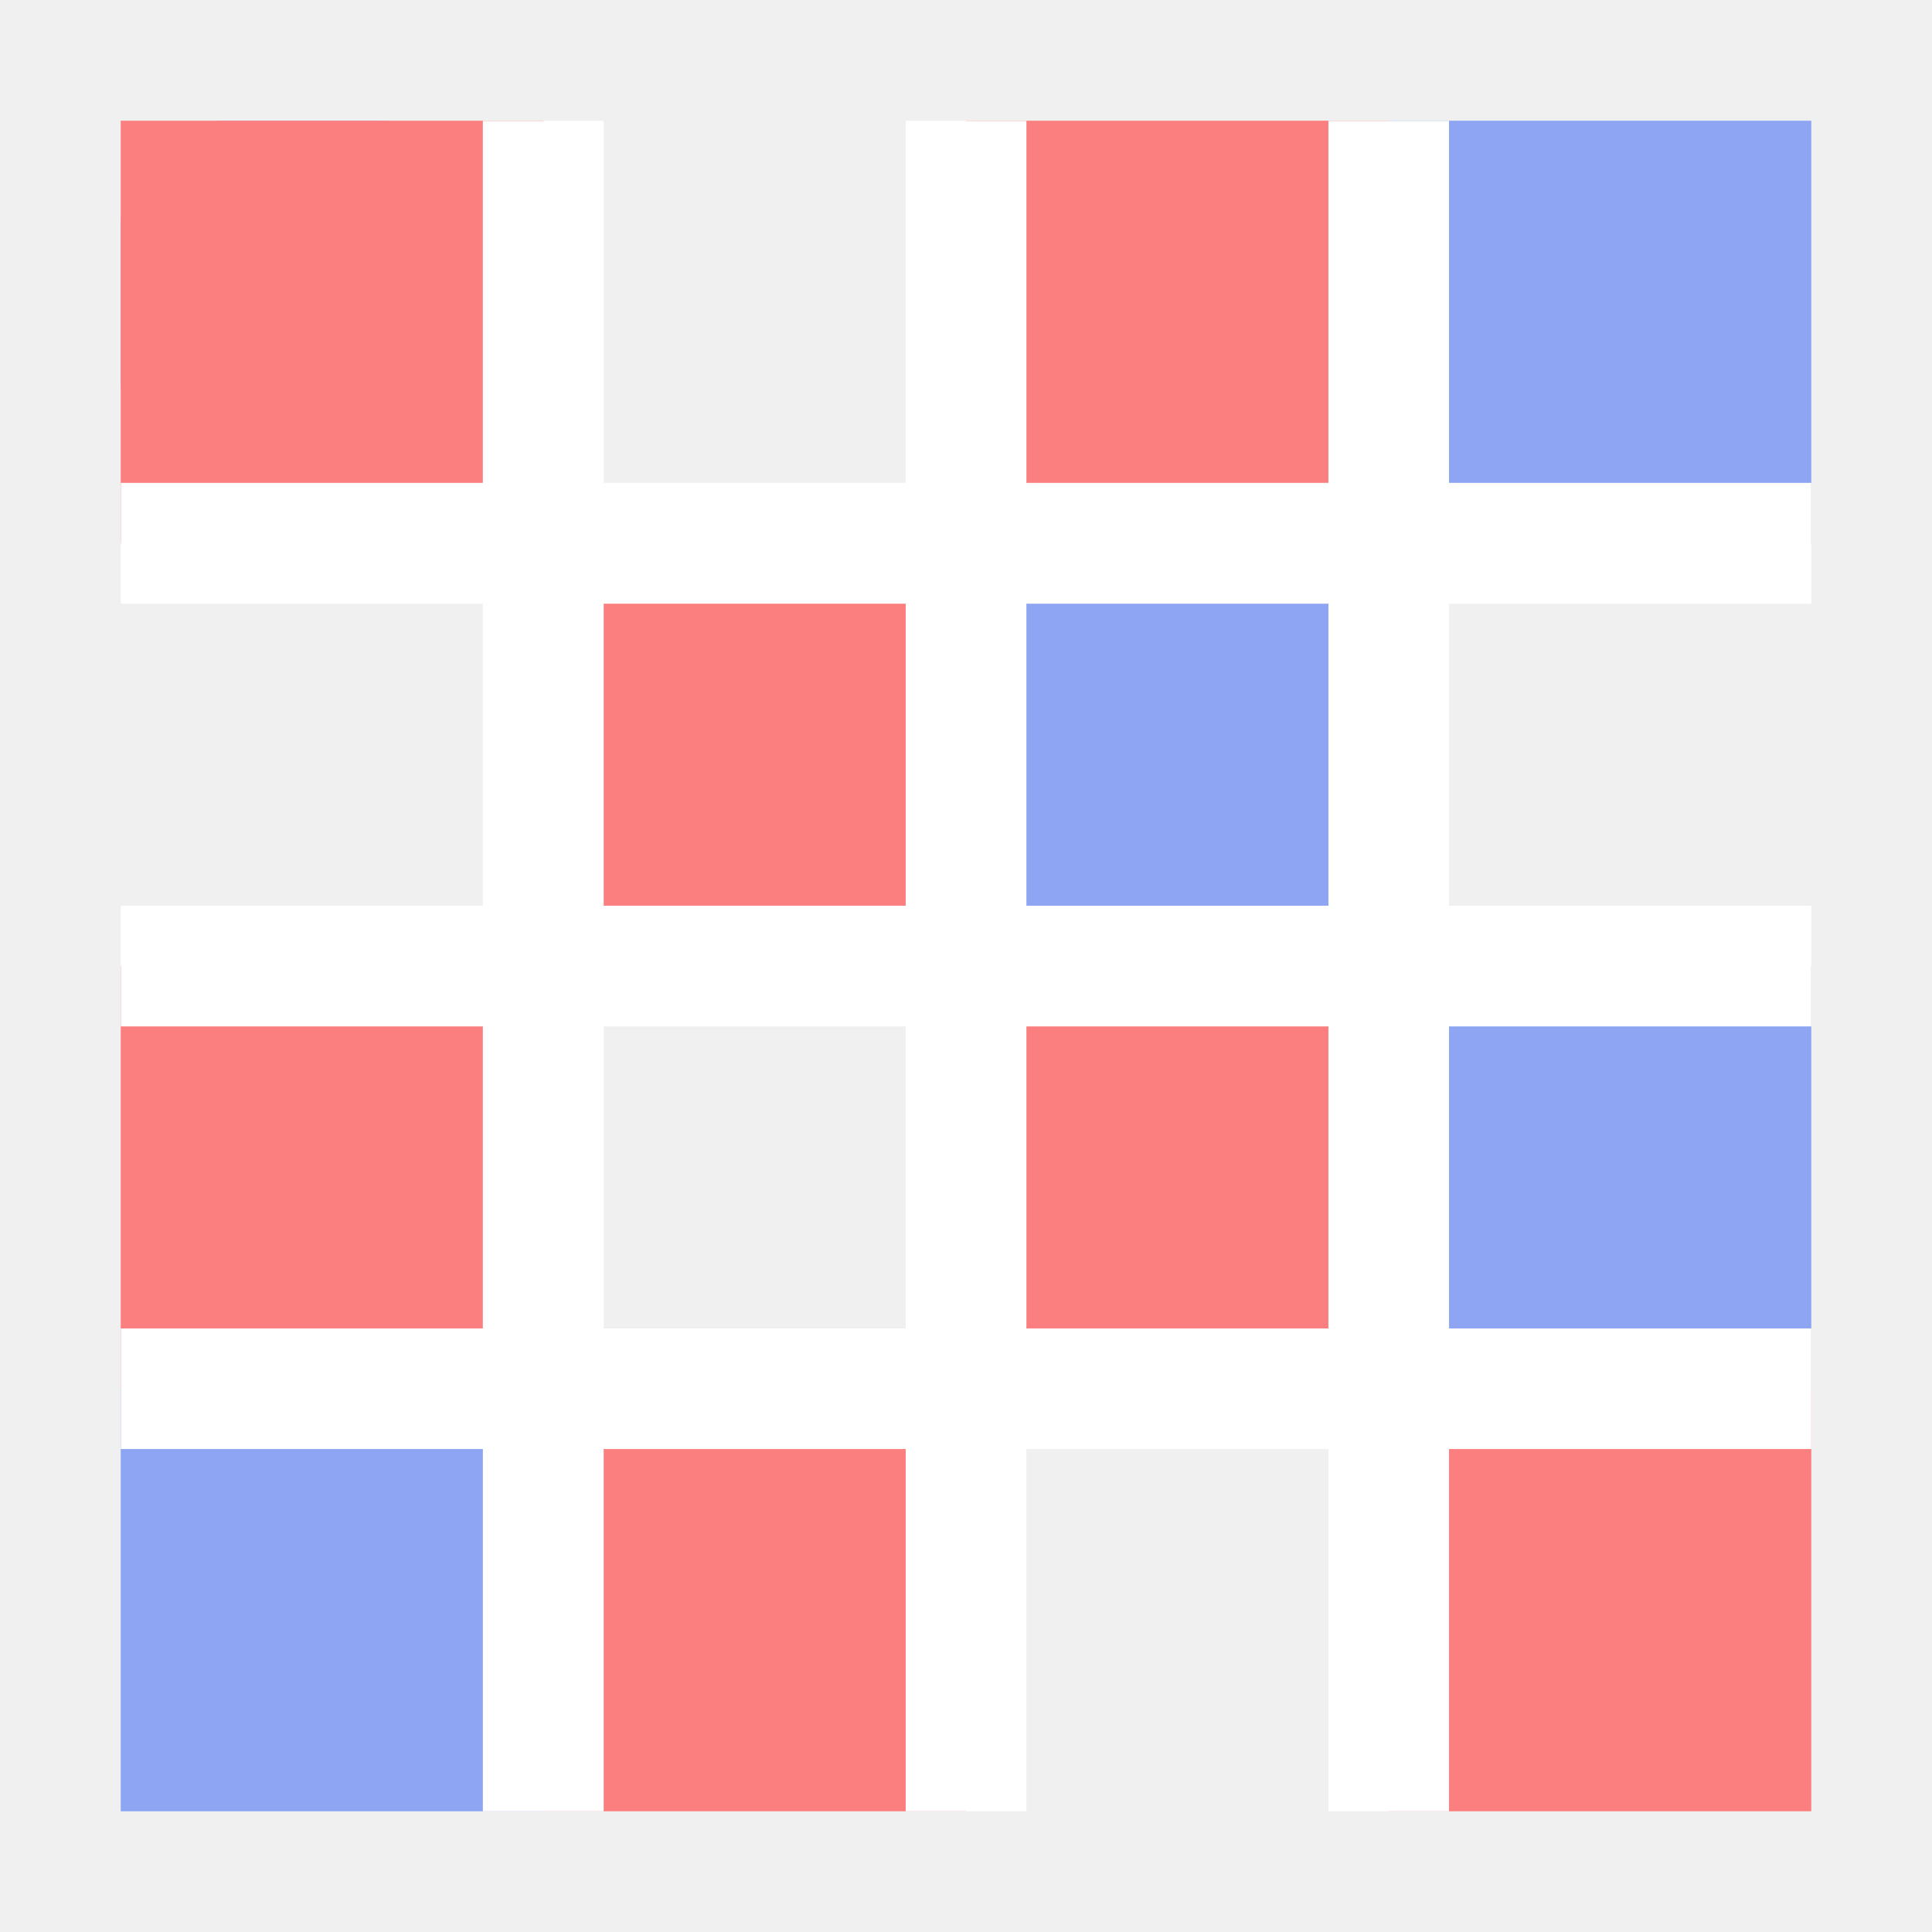
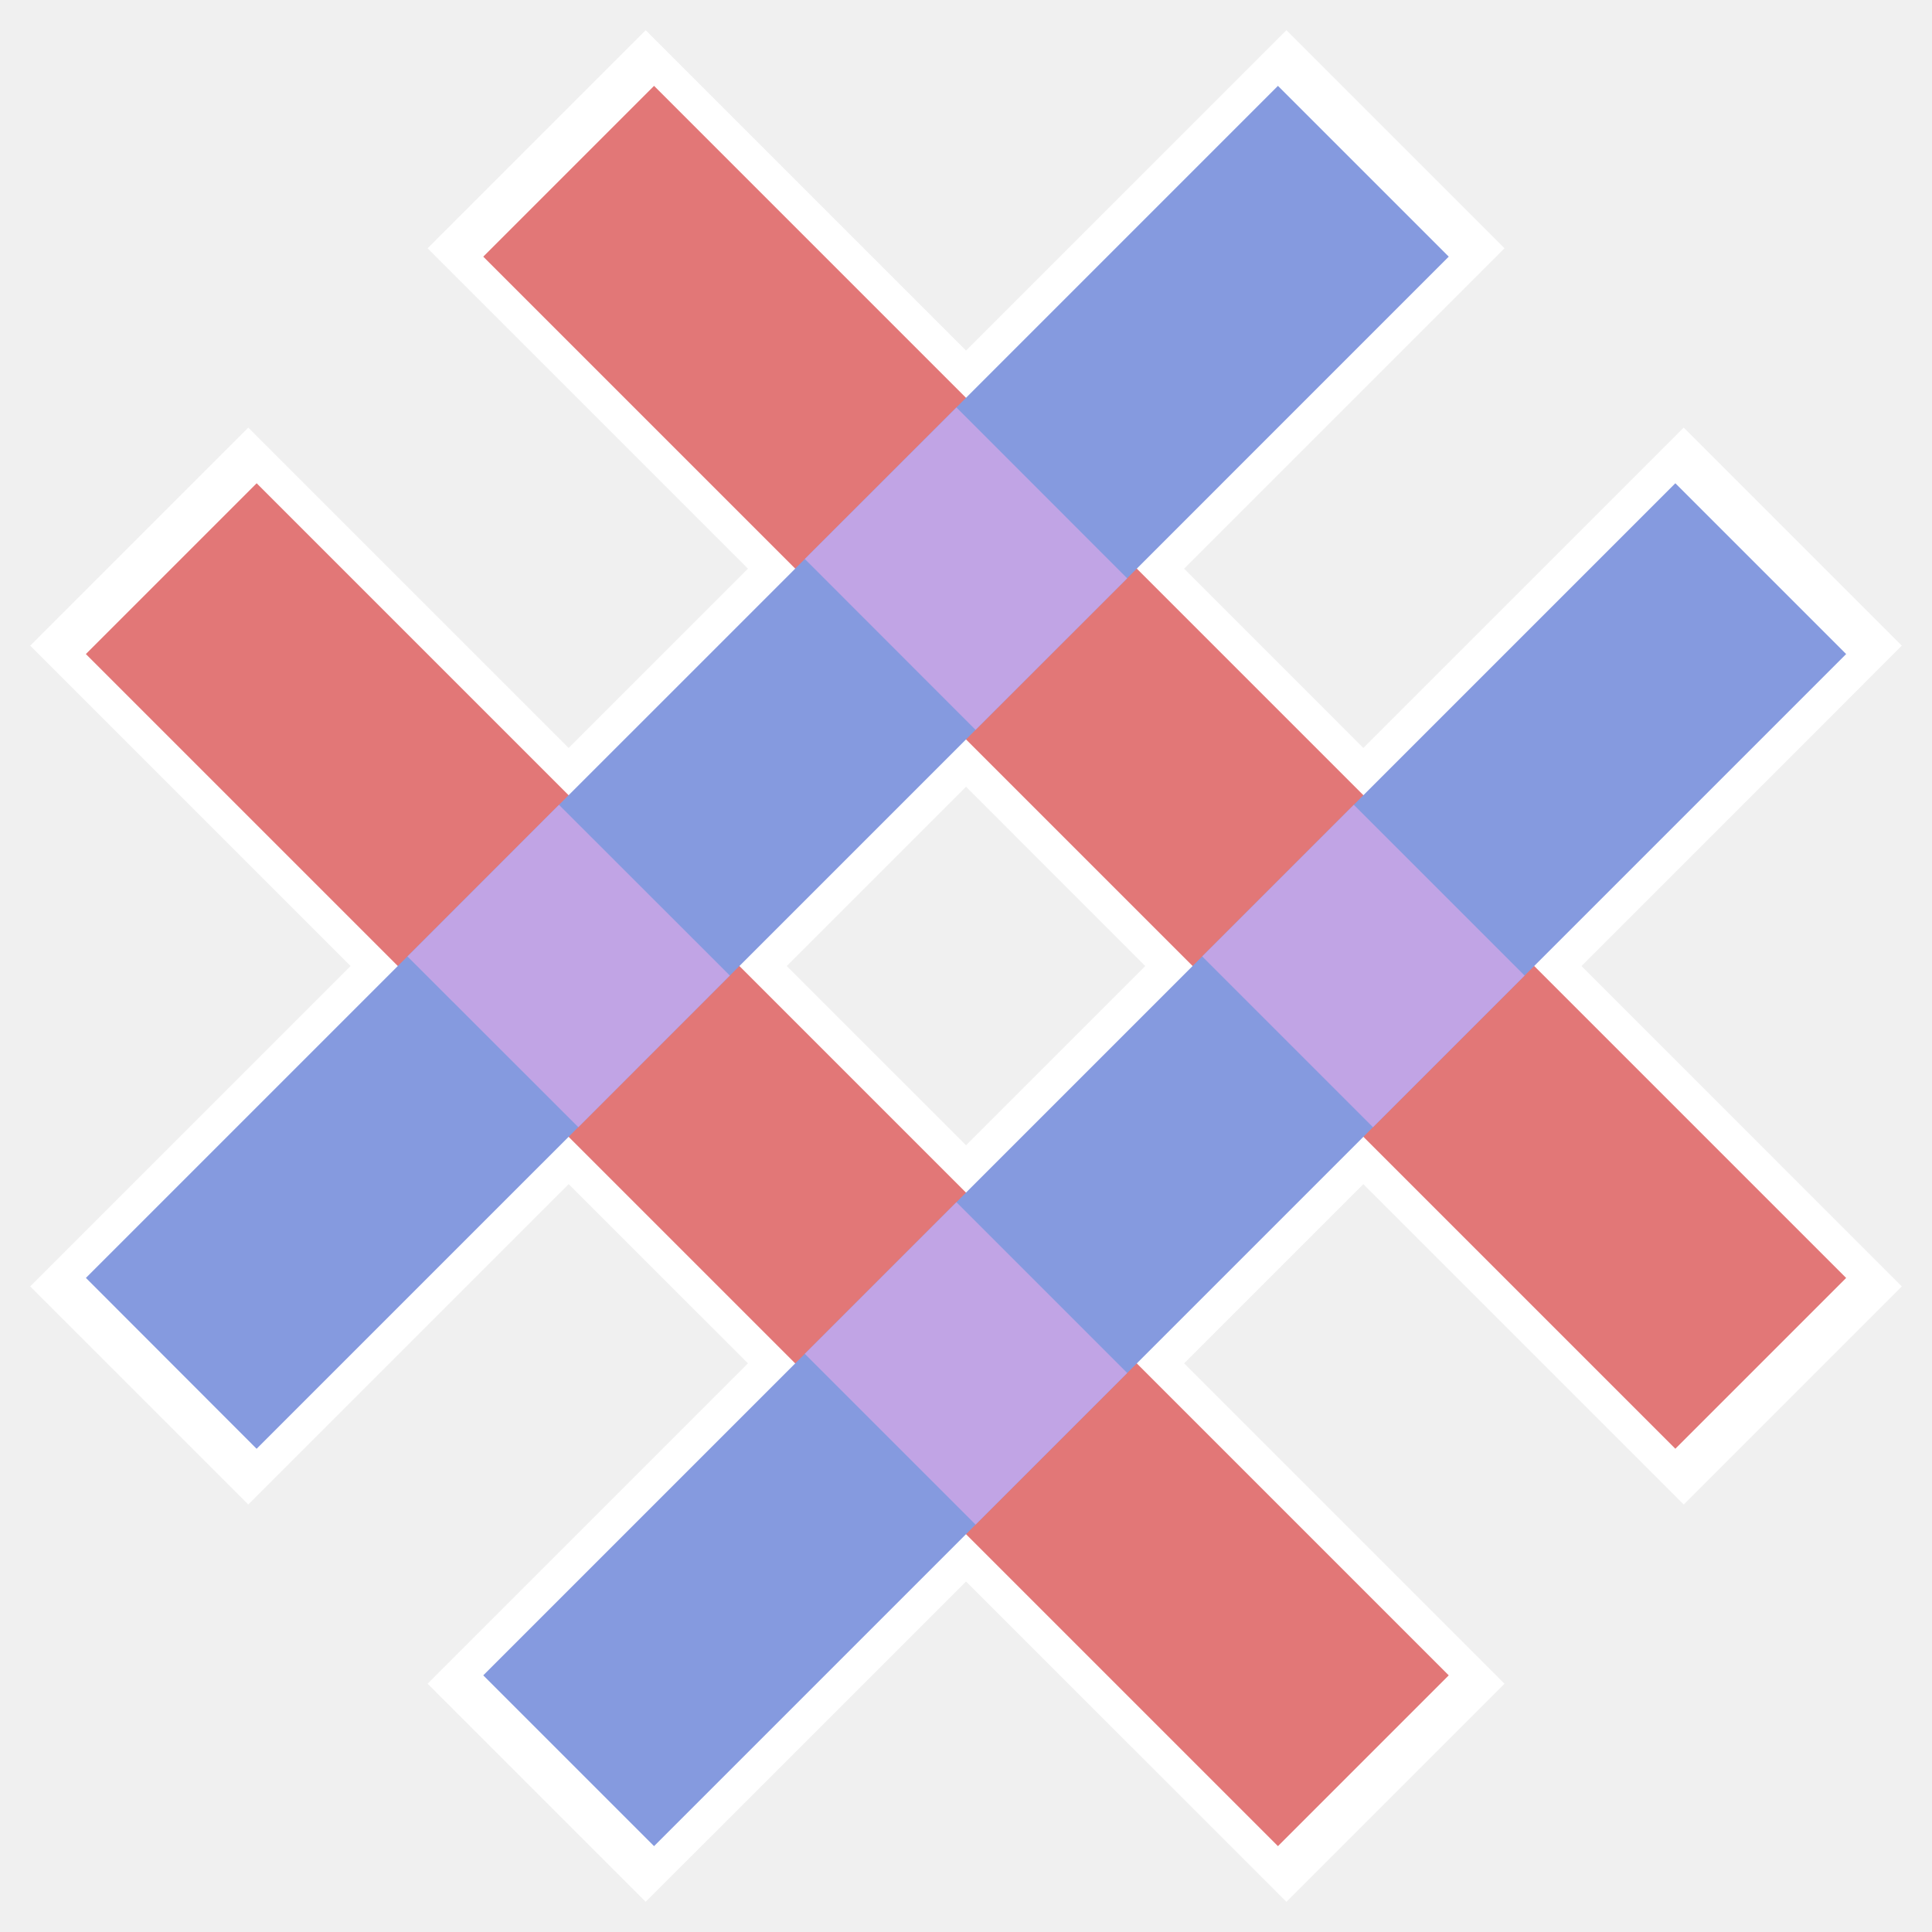
<svg xmlns="http://www.w3.org/2000/svg" width="64" height="64" viewBox="0 0 16.933 16.933" version="1.1" id="svg5">
  <defs id="defs2" />
  <g id="layer1">
    <g id="g4125">
-       <path d="M 1.965,1.058 A 0.907,0.907 0 0 0 1.058,1.965 V 3.326 A 0.907,0.907 0 0 0 1.965,4.232 H 3.326 A 0.907,0.907 0 0 0 4.232,3.326 V 1.965 A 0.907,0.907 0 0 0 3.326,1.058 Z M 1.512,2.419 a 0.227,0.227 0 0 1 0.453,0 v 0.453 a 0.227,0.227 0 0 1 -0.453,0 z m 2.267,0.453 a 0.227,0.227 0 0 1 -0.453,0 V 2.419 a 0.227,0.227 0 0 1 0.453,0 z M 3.287,3.74 a 0.907,0.907 0 0 1 -1.282,0 0.227,0.227 0 0 1 0.321,-0.321 0.453,0.453 0 0 0 0.641,0 0.227,0.227 0 0 1 0.321,0.321 z" fill="#8da5f3" id="path6633" style="stroke-width:0.265" />
-       <path id="path3795" style="fill:#fc7f7f;stroke-width:1.058;stroke-linecap:square" d="M 1.058,1.058 H 4.763 V 4.763 H 1.058 Z" />
-       <path id="path3792" style="fill:#fc7f7f;stroke-width:1.058;stroke-linecap:square" d="M 8.467,1.058 H 12.171 V 4.762 H 8.467 Z" />
-       <path id="path3789" style="fill:#8da5f3;stroke-width:1.058;stroke-linecap:square" d="M 12.171,1.058 H 15.875 v 3.704 h -3.704 z" />
-       <path id="path3786" style="fill:#fc7f7f;stroke-width:1.058;stroke-linecap:square" d="M 4.763,4.762 H 8.467 V 8.467 H 4.763 Z" />
-       <path id="path3783" style="fill:#8da5f3;stroke-width:1.058;stroke-linecap:square" d="M 8.467,4.763 H 12.171 V 8.467 H 8.467 Z" />
-       <path id="path3780" style="fill:#fc7f7f;stroke-width:1.058;stroke-linecap:square" d="M 1.058,8.467 H 4.762 V 12.171 H 1.058 Z" />
-       <path id="path3777" style="fill:#fc7f7f;stroke-width:1.058;stroke-linecap:square" d="M 8.467,8.467 H 12.171 V 12.171 H 8.467 Z" />
-       <path id="path3774" style="fill:#8da5f3;stroke-width:1.058;stroke-linecap:square" d="M 12.171,8.467 H 15.875 v 3.704 h -3.704 z" />
-       <path id="path3771" style="fill:#fc7f7f;stroke-width:1.058;stroke-linecap:square" d="m 12.171,12.171 h 3.704 v 3.704 h -3.704 z" />
-       <path id="path3768" style="fill:#8da5f3;stroke-width:1.058;stroke-linecap:square" d="M 1.058,12.171 H 4.763 V 15.875 H 1.058 Z" />
-       <path id="path3765" style="fill:#fc7f7f;stroke-width:1.058;stroke-linecap:square" d="m 4.762,12.171 h 3.704 v 3.704 H 4.762 Z" />
-       <path style="color:#000000;fill:#ffffff;stroke:none;-inkscape-stroke:none" d="M 4.232,1.059 V 15.875 H 5.291 V 1.059 Z" id="path3843" />
-       <path style="color:#000000;fill:#ffffff;stroke:none;-inkscape-stroke:none" d="M 7.938,1.059 V 15.875 H 8.996 V 1.059 Z" id="path3840" />
-       <path style="color:#000000;fill:#ffffff;stroke:none;-inkscape-stroke:none" d="M 11.643,1.059 V 15.875 h 1.057 V 1.059 Z" id="path3837" />
-       <path style="color:#000000;fill:#ffffff;stroke:none;-inkscape-stroke:none" d="M 1.059,4.232 V 5.291 H 15.875 V 4.232 Z" id="path3834" />
-       <path style="color:#000000;fill:#ffffff;stroke:none;-inkscape-stroke:none" d="M 1.059,7.938 V 8.996 H 15.875 V 7.938 Z" id="path3831" />
-       <path style="color:#000000;fill:#ffffff;stroke:none;-inkscape-stroke:none" d="m 1.059,11.643 v 1.057 H 15.875 v -1.057 z" id="path3828" />
+       <path id="path32868" style="color:#000000;fill:none;fill-opacity:0.847;stroke:#ffffff;stroke-width:0.794;stroke-miterlimit:4;stroke-dasharray:none;stroke-opacity:0.978" d="M 5.659,0.826 4.309,2.176 7.117,4.984 4.984,7.117 2.176,4.309 0.826,5.659 3.634,8.467 0.826,11.275 2.176,12.625 4.984,9.817 7.117,11.949 4.309,14.757 5.659,16.107 8.467,13.3 11.275,16.107 12.625,14.757 9.817,11.949 11.949,9.817 14.757,12.625 16.107,11.275 13.3,8.467 16.107,5.659 14.757,4.309 11.949,7.117 9.817,4.984 12.625,2.176 11.275,0.826 8.467,3.634 Z M 8.467,6.334 10.599,8.467 8.467,10.599 6.334,8.467 Z" />
+       <path style="fill:none;stroke:#e27777;stroke-width:2.117;stroke-linecap:butt;stroke-linejoin:miter;stroke-miterlimit:4;stroke-dasharray:none;stroke-opacity:1" d="M 1.501,4.984 11.949,15.432" id="path19941" />
+       <path style="fill:none;stroke:#e27777;stroke-width:2.117;stroke-linecap:butt;stroke-linejoin:miter;stroke-miterlimit:4;stroke-dasharray:none;stroke-opacity:1" d="M 4.984,1.501 15.432,11.949" id="path19943" />
+       <path style="fill:none;stroke:#859adf;stroke-width:2.117;stroke-linecap:butt;stroke-linejoin:miter;stroke-miterlimit:4;stroke-dasharray:none;stroke-opacity:1" d="M 1.501,11.949 C 2.364,11.087 11.949,1.501 11.949,1.501" id="path19945" />
+       <path style="fill:none;stroke:#859adf;stroke-width:2.117;stroke-linecap:butt;stroke-linejoin:miter;stroke-miterlimit:4;stroke-dasharray:none;stroke-opacity:1" d="M 15.432,4.984 4.984,15.432" id="path19947" />
+       <path style="fill:none;stroke:#c1a4e5;stroke-width:2.117;stroke-linecap:butt;stroke-linejoin:miter;stroke-miterlimit:4;stroke-dasharray:none;stroke-opacity:1" d="M 11.285,9.131 12.614,7.802" id="path29037" />
+       <path style="fill:none;stroke:#c1a4e5;stroke-width:2.117;stroke-linecap:butt;stroke-linejoin:miter;stroke-miterlimit:4;stroke-dasharray:none;stroke-opacity:1" d="M 7.802,5.648 9.131,4.32" id="path29037-2" />
+       <path style="fill:none;stroke:#c1a4e5;stroke-width:2.117;stroke-linecap:butt;stroke-linejoin:miter;stroke-miterlimit:4;stroke-dasharray:none;stroke-opacity:1" d="M 4.32,9.131 5.648,7.802" id="path29037-2-4" />
+       <path style="fill:none;stroke:#c1a4e5;stroke-width:2.117;stroke-linecap:butt;stroke-linejoin:miter;stroke-miterlimit:4;stroke-dasharray:none;stroke-opacity:1" d="M 7.802,12.614 9.131,11.285" id="path29037-2-4-5" />
    </g>
  </g>
</svg>
